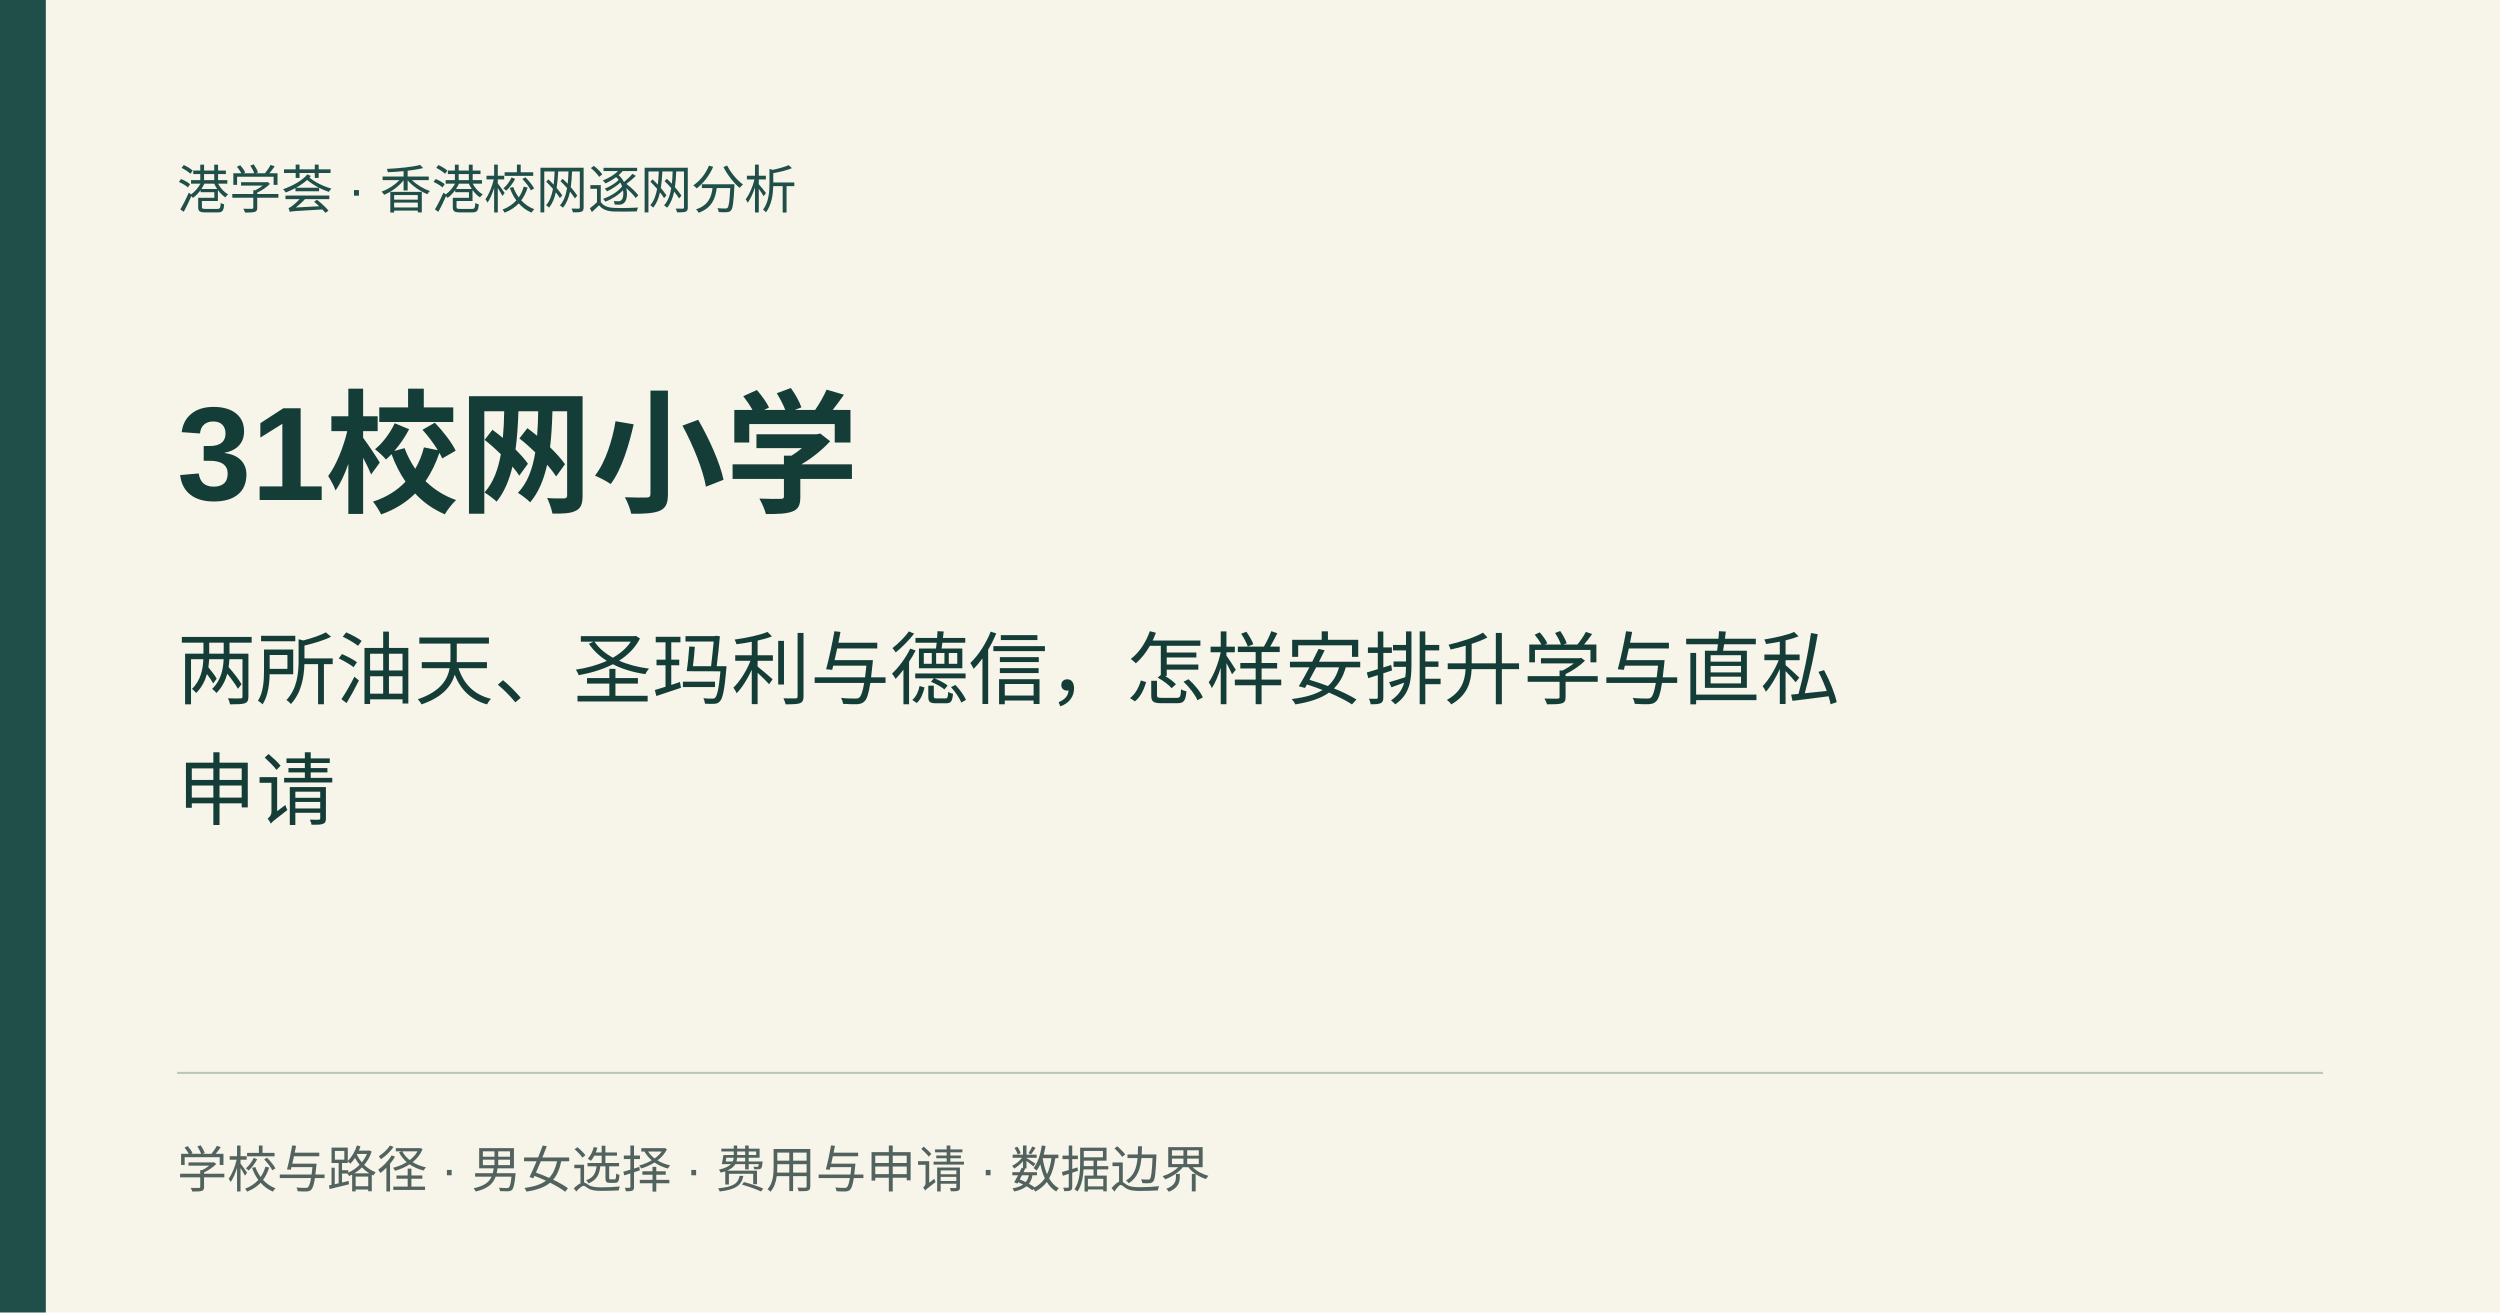
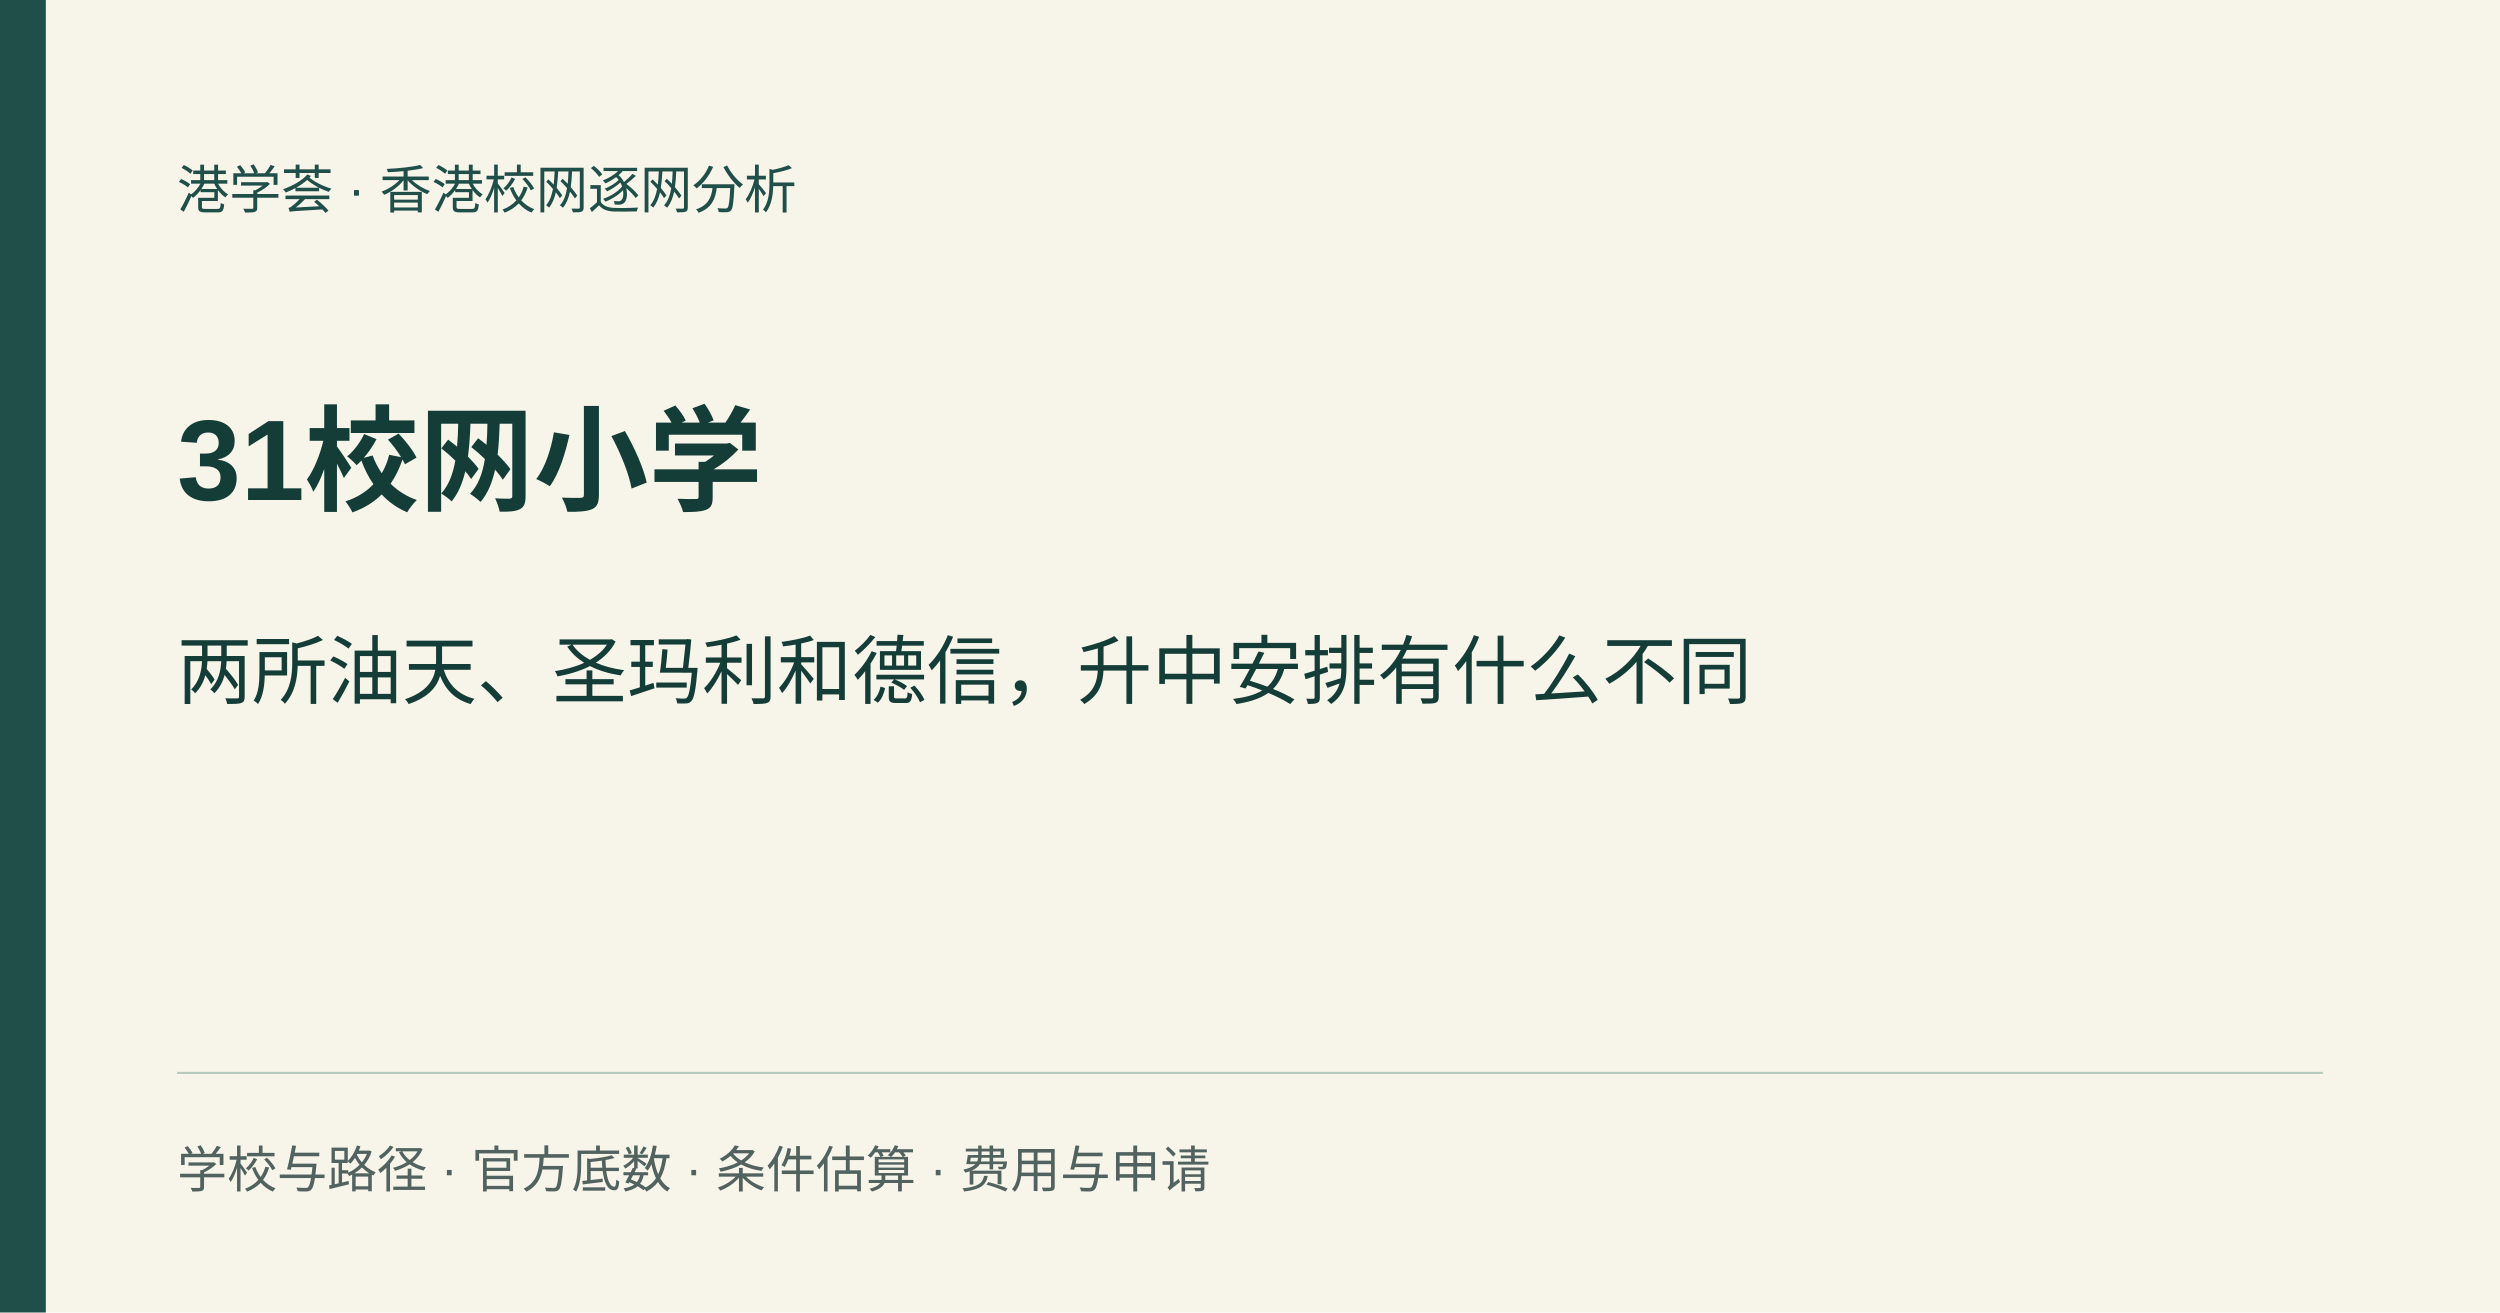
- <svg xmlns="http://www.w3.org/2000/svg" width="1200" height="630" viewBox="0 0 1200 630">
+ <svg xmlns="http://www.w3.org/2000/svg" width="1200" height="630">
  <rect width="1200" height="630" fill="#f7f4ea" />
  <rect width="22" height="630" fill="#204f49" />
  <text x="85" y="100" font-family="PingFang SC,Arial,sans-serif" font-size="25" fill="#204f49">港学荟 · 香港校网逐网分析</text>
-   <text x="85" y="240" font-family="PingFang SC,Arial,sans-serif" font-size="64" font-weight="600" fill="#153d38">31校网小学</text>
-   <text x="85" y="335" font-family="PingFang SC,Arial,sans-serif" font-size="38" fill="#153d38">两所油天、圣玛利与德信，怎样安排升学与直私</text>
-   <text x="85" y="393" font-family="PingFang SC,Arial,sans-serif" font-size="38" fill="#153d38">申请</text>
+   <text x="85" y="240" font-family="PingFang SC,Arial,sans-serif" font-size="55" font-weight="600" fill="#153d38">31校网小学</text>
+   <text x="85" y="335" font-family="PingFang SC,Arial,sans-serif" font-size="36" fill="#153d38">两所油天、圣玛利和德信，升中安排有什么不同</text>
  <path d="M85 515H1115" stroke="#b7c9bc" />
-   <text x="85" y="570" font-family="PingFang SC,Arial,sans-serif" font-size="24" fill="#52635f">学校与路径 · 男女选择 · 费用与申请 · 数据边界</text>
+   <text x="85" y="570" font-family="PingFang SC,Arial,sans-serif" font-size="24" fill="#52635f">学校与路径 · 官方底数 · 条件估算 · 费用与申请</text>
</svg>
